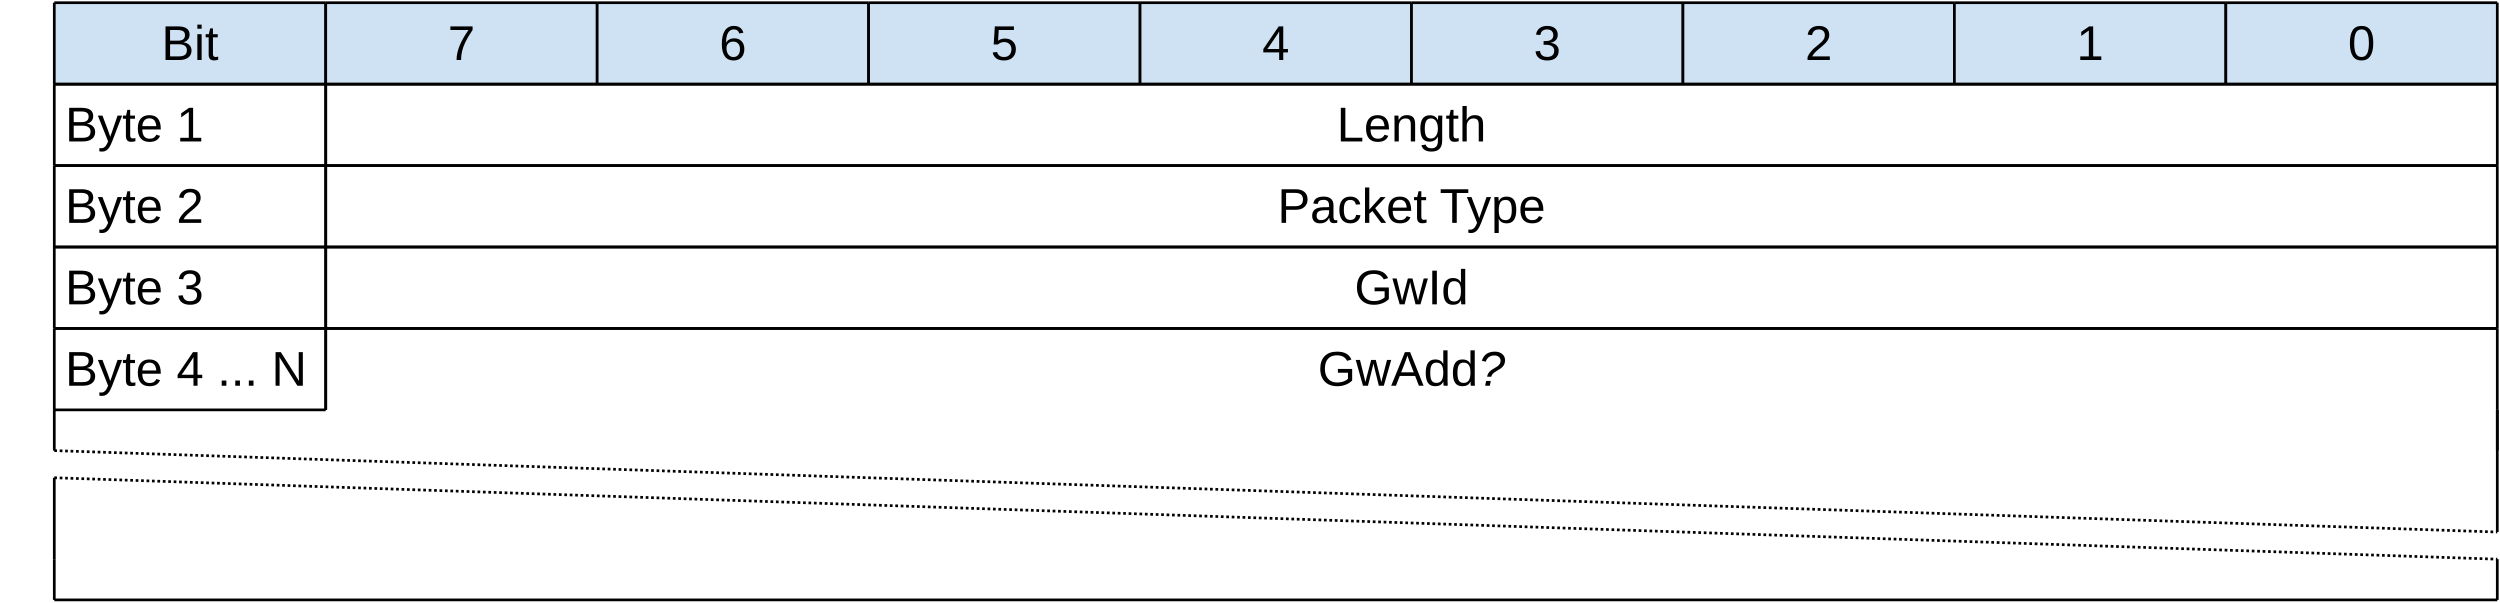
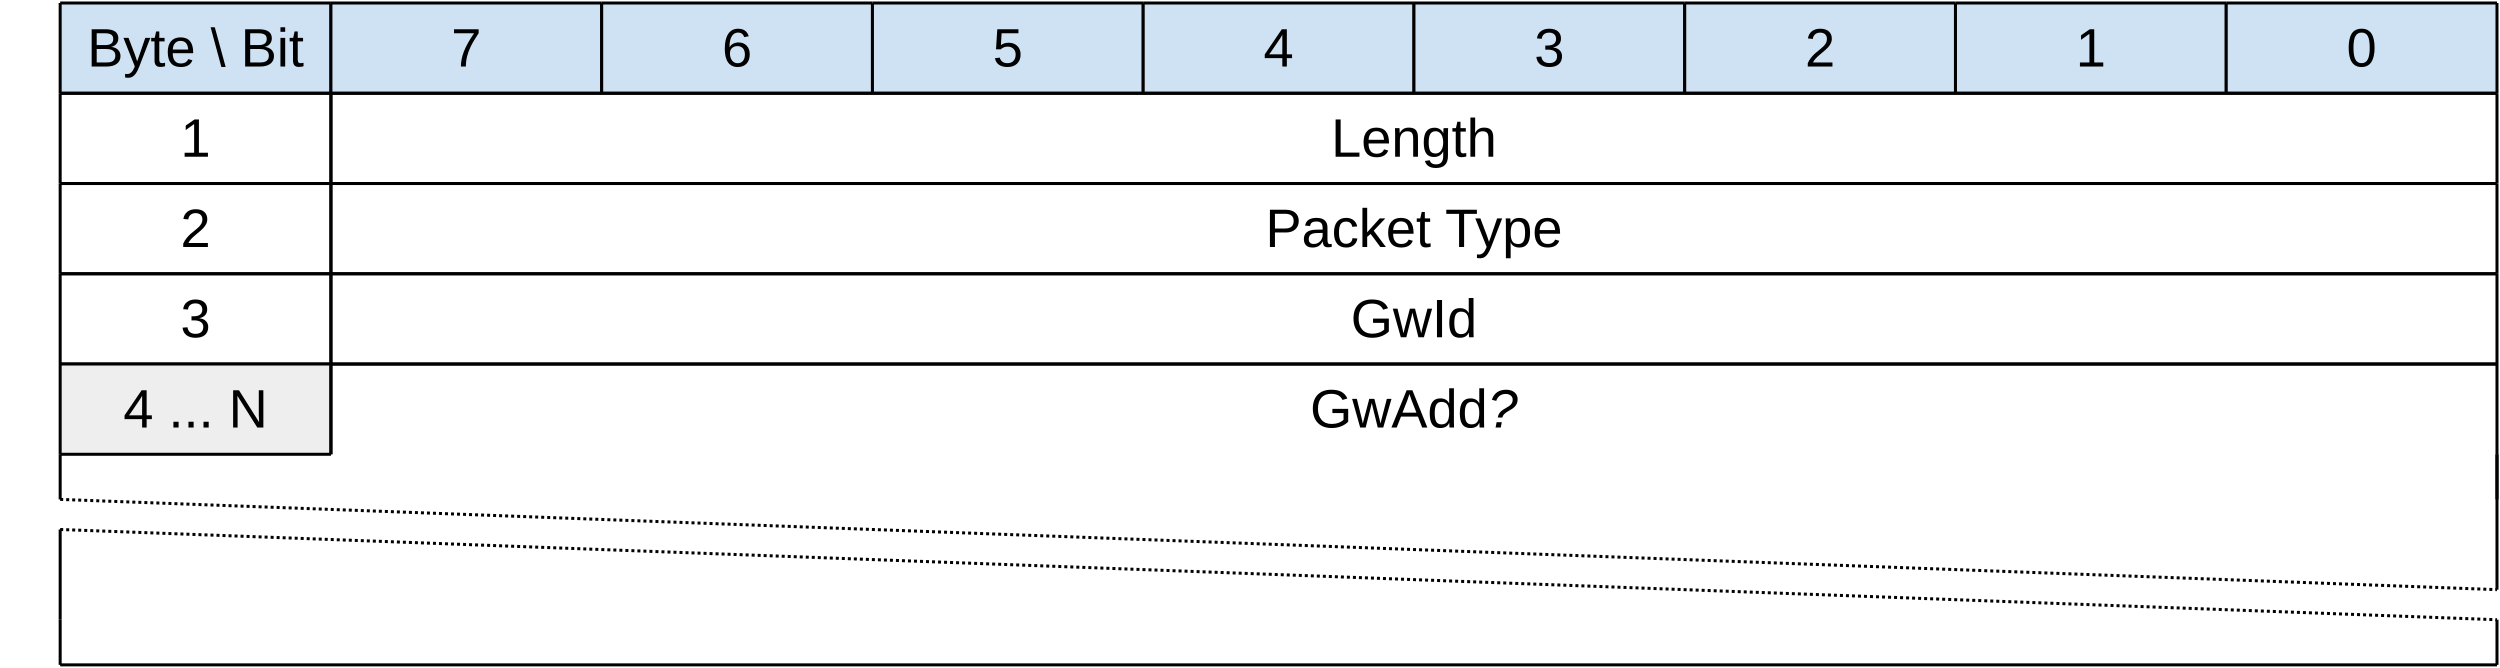
- <svg xmlns="http://www.w3.org/2000/svg" version="1.0" width="921" height="222" viewBox="0 0 921 222">
-   <rect x="20" y="1" height="30" width="100" fill="#cfe2f3" />
-   <line x1="20" y1="1" x2="120" y2="1" stroke="#000000" stroke-width="1" />
-   <line x1="20" y1="31" x2="120" y2="31" stroke="#000000" stroke-width="1" />
-   <line x1="120" y1="1" x2="120" y2="31" stroke="#000000" stroke-width="1" />
+ <svg xmlns="http://www.w3.org/2000/svg" version="1.0" width="831" height="222" viewBox="0 0 831 222">
+   <rect x="20" y="1" height="30" width="90" fill="#cfe2f3" />
+   <line x1="20" y1="1" x2="110" y2="1" stroke="#000000" stroke-width="1" />
+   <line x1="20" y1="31" x2="110" y2="31" stroke="#000000" stroke-width="1" />
+   <line x1="110" y1="1" x2="110" y2="31" stroke="#000000" stroke-width="1" />
  <line x1="20" y1="1" x2="20" y2="31" stroke="#000000" stroke-width="1" />
-   <text font-size="18" font-family="Arial" x="70" y="17" text-anchor="middle" dominant-baseline="middle">Bit</text>
-   <rect x="120" y="1" height="30" width="100" fill="#cfe2f3" />
-   <line x1="120" y1="1" x2="220" y2="1" stroke="#000000" stroke-width="1" />
-   <line x1="120" y1="31" x2="220" y2="31" stroke="#000000" stroke-width="1" />
-   <line x1="220" y1="1" x2="220" y2="31" stroke="#000000" stroke-width="1" />
-   <line x1="120" y1="1" x2="120" y2="31" stroke="#000000" stroke-width="1" />
-   <text font-size="18" font-family="Arial" x="170" y="17" text-anchor="middle" dominant-baseline="middle">7</text>
-   <rect x="220" y="1" height="30" width="100" fill="#cfe2f3" />
-   <line x1="220" y1="1" x2="320" y2="1" stroke="#000000" stroke-width="1" />
-   <line x1="220" y1="31" x2="320" y2="31" stroke="#000000" stroke-width="1" />
-   <line x1="320" y1="1" x2="320" y2="31" stroke="#000000" stroke-width="1" />
-   <line x1="220" y1="1" x2="220" y2="31" stroke="#000000" stroke-width="1" />
-   <text font-size="18" font-family="Arial" x="270" y="17" text-anchor="middle" dominant-baseline="middle">6</text>
-   <rect x="320" y="1" height="30" width="100" fill="#cfe2f3" />
-   <line x1="320" y1="1" x2="420" y2="1" stroke="#000000" stroke-width="1" />
-   <line x1="320" y1="31" x2="420" y2="31" stroke="#000000" stroke-width="1" />
-   <line x1="420" y1="1" x2="420" y2="31" stroke="#000000" stroke-width="1" />
-   <line x1="320" y1="1" x2="320" y2="31" stroke="#000000" stroke-width="1" />
-   <text font-size="18" font-family="Arial" x="370" y="17" text-anchor="middle" dominant-baseline="middle">5</text>
-   <rect x="420" y="1" height="30" width="100" fill="#cfe2f3" />
-   <line x1="420" y1="1" x2="520" y2="1" stroke="#000000" stroke-width="1" />
-   <line x1="420" y1="31" x2="520" y2="31" stroke="#000000" stroke-width="1" />
-   <line x1="520" y1="1" x2="520" y2="31" stroke="#000000" stroke-width="1" />
-   <line x1="420" y1="1" x2="420" y2="31" stroke="#000000" stroke-width="1" />
-   <text font-size="18" font-family="Arial" x="470" y="17" text-anchor="middle" dominant-baseline="middle">4</text>
-   <rect x="520" y="1" height="30" width="100" fill="#cfe2f3" />
-   <line x1="520" y1="1" x2="620" y2="1" stroke="#000000" stroke-width="1" />
-   <line x1="520" y1="31" x2="620" y2="31" stroke="#000000" stroke-width="1" />
-   <line x1="620" y1="1" x2="620" y2="31" stroke="#000000" stroke-width="1" />
-   <line x1="520" y1="1" x2="520" y2="31" stroke="#000000" stroke-width="1" />
-   <text font-size="18" font-family="Arial" x="570" y="17" text-anchor="middle" dominant-baseline="middle">3</text>
-   <rect x="620" y="1" height="30" width="100" fill="#cfe2f3" />
-   <line x1="620" y1="1" x2="720" y2="1" stroke="#000000" stroke-width="1" />
-   <line x1="620" y1="31" x2="720" y2="31" stroke="#000000" stroke-width="1" />
-   <line x1="720" y1="1" x2="720" y2="31" stroke="#000000" stroke-width="1" />
-   <line x1="620" y1="1" x2="620" y2="31" stroke="#000000" stroke-width="1" />
-   <text font-size="18" font-family="Arial" x="670" y="17" text-anchor="middle" dominant-baseline="middle">2</text>
-   <rect x="720" y="1" height="30" width="100" fill="#cfe2f3" />
-   <line x1="720" y1="1" x2="820" y2="1" stroke="#000000" stroke-width="1" />
-   <line x1="720" y1="31" x2="820" y2="31" stroke="#000000" stroke-width="1" />
-   <line x1="820" y1="1" x2="820" y2="31" stroke="#000000" stroke-width="1" />
-   <line x1="720" y1="1" x2="720" y2="31" stroke="#000000" stroke-width="1" />
-   <text font-size="18" font-family="Arial" x="770" y="17" text-anchor="middle" dominant-baseline="middle">1</text>
-   <rect x="820" y="1" height="30" width="100" fill="#cfe2f3" />
-   <line x1="820" y1="1" x2="920" y2="1" stroke="#000000" stroke-width="1" />
-   <line x1="820" y1="31" x2="920" y2="31" stroke="#000000" stroke-width="1" />
-   <line x1="920" y1="1" x2="920" y2="31" stroke="#000000" stroke-width="1" />
-   <line x1="820" y1="1" x2="820" y2="31" stroke="#000000" stroke-width="1" />
-   <text font-size="18" font-family="Arial" x="870" y="17" text-anchor="middle" dominant-baseline="middle">0</text>
+   <text font-size="18" font-family="Arial" x="65" y="17" text-anchor="middle" dominant-baseline="middle">Byte \ Bit</text>
+   <rect x="110" y="1" height="30" width="90" fill="#cfe2f3" />
+   <line x1="110" y1="1" x2="200" y2="1" stroke="#000000" stroke-width="1" />
+   <line x1="110" y1="31" x2="200" y2="31" stroke="#000000" stroke-width="1" />
+   <line x1="200" y1="1" x2="200" y2="31" stroke="#000000" stroke-width="1" />
+   <line x1="110" y1="1" x2="110" y2="31" stroke="#000000" stroke-width="1" />
+   <text font-size="18" font-family="Arial" x="155" y="17" text-anchor="middle" dominant-baseline="middle">7</text>
+   <rect x="200" y="1" height="30" width="90" fill="#cfe2f3" />
+   <line x1="200" y1="1" x2="290" y2="1" stroke="#000000" stroke-width="1" />
+   <line x1="200" y1="31" x2="290" y2="31" stroke="#000000" stroke-width="1" />
+   <line x1="290" y1="1" x2="290" y2="31" stroke="#000000" stroke-width="1" />
+   <line x1="200" y1="1" x2="200" y2="31" stroke="#000000" stroke-width="1" />
+   <text font-size="18" font-family="Arial" x="245" y="17" text-anchor="middle" dominant-baseline="middle">6</text>
+   <rect x="290" y="1" height="30" width="90" fill="#cfe2f3" />
+   <line x1="290" y1="1" x2="380" y2="1" stroke="#000000" stroke-width="1" />
+   <line x1="290" y1="31" x2="380" y2="31" stroke="#000000" stroke-width="1" />
+   <line x1="380" y1="1" x2="380" y2="31" stroke="#000000" stroke-width="1" />
+   <line x1="290" y1="1" x2="290" y2="31" stroke="#000000" stroke-width="1" />
+   <text font-size="18" font-family="Arial" x="335" y="17" text-anchor="middle" dominant-baseline="middle">5</text>
+   <rect x="380" y="1" height="30" width="90" fill="#cfe2f3" />
+   <line x1="380" y1="1" x2="470" y2="1" stroke="#000000" stroke-width="1" />
+   <line x1="380" y1="31" x2="470" y2="31" stroke="#000000" stroke-width="1" />
+   <line x1="470" y1="1" x2="470" y2="31" stroke="#000000" stroke-width="1" />
+   <line x1="380" y1="1" x2="380" y2="31" stroke="#000000" stroke-width="1" />
+   <text font-size="18" font-family="Arial" x="425" y="17" text-anchor="middle" dominant-baseline="middle">4</text>
+   <rect x="470" y="1" height="30" width="90" fill="#cfe2f3" />
+   <line x1="470" y1="1" x2="560" y2="1" stroke="#000000" stroke-width="1" />
+   <line x1="470" y1="31" x2="560" y2="31" stroke="#000000" stroke-width="1" />
+   <line x1="560" y1="1" x2="560" y2="31" stroke="#000000" stroke-width="1" />
+   <line x1="470" y1="1" x2="470" y2="31" stroke="#000000" stroke-width="1" />
+   <text font-size="18" font-family="Arial" x="515" y="17" text-anchor="middle" dominant-baseline="middle">3</text>
+   <rect x="560" y="1" height="30" width="90" fill="#cfe2f3" />
+   <line x1="560" y1="1" x2="650" y2="1" stroke="#000000" stroke-width="1" />
+   <line x1="560" y1="31" x2="650" y2="31" stroke="#000000" stroke-width="1" />
+   <line x1="650" y1="1" x2="650" y2="31" stroke="#000000" stroke-width="1" />
+   <line x1="560" y1="1" x2="560" y2="31" stroke="#000000" stroke-width="1" />
+   <text font-size="18" font-family="Arial" x="605" y="17" text-anchor="middle" dominant-baseline="middle">2</text>
+   <rect x="650" y="1" height="30" width="90" fill="#cfe2f3" />
+   <line x1="650" y1="1" x2="740" y2="1" stroke="#000000" stroke-width="1" />
+   <line x1="650" y1="31" x2="740" y2="31" stroke="#000000" stroke-width="1" />
+   <line x1="740" y1="1" x2="740" y2="31" stroke="#000000" stroke-width="1" />
+   <line x1="650" y1="1" x2="650" y2="31" stroke="#000000" stroke-width="1" />
+   <text font-size="18" font-family="Arial" x="695" y="17" text-anchor="middle" dominant-baseline="middle">1</text>
+   <rect x="740" y="1" height="30" width="90" fill="#cfe2f3" />
+   <line x1="740" y1="1" x2="830" y2="1" stroke="#000000" stroke-width="1" />
+   <line x1="740" y1="31" x2="830" y2="31" stroke="#000000" stroke-width="1" />
+   <line x1="830" y1="1" x2="830" y2="31" stroke="#000000" stroke-width="1" />
+   <line x1="740" y1="1" x2="740" y2="31" stroke="#000000" stroke-width="1" />
+   <text font-size="18" font-family="Arial" x="785" y="17" text-anchor="middle" dominant-baseline="middle">0</text>
  <text font-size="18" font-family="Arial" x="15" y="16" text-anchor="end"> </text>
  <text font-size="18" font-family="Arial" x="15" y="46" text-anchor="end"> </text>
-   <line x1="20" y1="31" x2="120" y2="31" stroke="#000000" stroke-width="1" />
-   <line x1="20" y1="61" x2="120" y2="61" stroke="#000000" stroke-width="1" />
-   <line x1="120" y1="31" x2="120" y2="61" stroke="#000000" stroke-width="1" />
+   <line x1="20" y1="31" x2="110" y2="31" stroke="#000000" stroke-width="1" />
+   <line x1="20" y1="61" x2="110" y2="61" stroke="#000000" stroke-width="1" />
+   <line x1="110" y1="31" x2="110" y2="61" stroke="#000000" stroke-width="1" />
  <line x1="20" y1="31" x2="20" y2="61" stroke="#000000" stroke-width="1" />
-   <text font-size="18" font-family="Arial" x="24" y="47" text-anchor="start" dominant-baseline="middle">Byte 1</text>
-   <line x1="120" y1="31" x2="920" y2="31" stroke="#000000" stroke-width="1" />
-   <line x1="120" y1="61" x2="920" y2="61" stroke="#000000" stroke-width="1" />
-   <line x1="920" y1="31" x2="920" y2="61" stroke="#000000" stroke-width="1" />
-   <line x1="120" y1="31" x2="120" y2="61" stroke="#000000" stroke-width="1" />
-   <text font-size="18" font-family="Arial" x="520" y="47" text-anchor="middle" dominant-baseline="middle">Length</text>
+   <text font-size="18" font-family="Arial" x="65" y="47" text-anchor="middle" dominant-baseline="middle">1</text>
+   <line x1="110" y1="31" x2="830" y2="31" stroke="#000000" stroke-width="1" />
+   <line x1="110" y1="61" x2="830" y2="61" stroke="#000000" stroke-width="1" />
+   <line x1="830" y1="31" x2="830" y2="61" stroke="#000000" stroke-width="1" />
+   <line x1="110" y1="31" x2="110" y2="61" stroke="#000000" stroke-width="1" />
+   <text font-size="18" font-family="Arial" x="470" y="47" text-anchor="middle" dominant-baseline="middle">Length</text>
  <text font-size="18" font-family="Arial" x="15" y="76" text-anchor="end"> </text>
-   <line x1="20" y1="61" x2="120" y2="61" stroke="#000000" stroke-width="1" />
-   <line x1="20" y1="91" x2="120" y2="91" stroke="#000000" stroke-width="1" />
-   <line x1="120" y1="61" x2="120" y2="91" stroke="#000000" stroke-width="1" />
+   <line x1="20" y1="61" x2="110" y2="61" stroke="#000000" stroke-width="1" />
+   <line x1="20" y1="91" x2="110" y2="91" stroke="#000000" stroke-width="1" />
+   <line x1="110" y1="61" x2="110" y2="91" stroke="#000000" stroke-width="1" />
  <line x1="20" y1="61" x2="20" y2="91" stroke="#000000" stroke-width="1" />
-   <text font-size="18" font-family="Arial" x="24" y="77" text-anchor="start" dominant-baseline="middle">Byte 2</text>
-   <line x1="120" y1="61" x2="920" y2="61" stroke="#000000" stroke-width="1" />
-   <line x1="120" y1="91" x2="920" y2="91" stroke="#000000" stroke-width="1" />
-   <line x1="920" y1="61" x2="920" y2="91" stroke="#000000" stroke-width="1" />
-   <line x1="120" y1="61" x2="120" y2="91" stroke="#000000" stroke-width="1" />
-   <text font-size="18" font-family="Arial" x="520" y="77" text-anchor="middle" dominant-baseline="middle">Packet Type</text>
+   <text font-size="18" font-family="Arial" x="65" y="77" text-anchor="middle" dominant-baseline="middle">2</text>
+   <line x1="110" y1="61" x2="830" y2="61" stroke="#000000" stroke-width="1" />
+   <line x1="110" y1="91" x2="830" y2="91" stroke="#000000" stroke-width="1" />
+   <line x1="830" y1="61" x2="830" y2="91" stroke="#000000" stroke-width="1" />
+   <line x1="110" y1="61" x2="110" y2="91" stroke="#000000" stroke-width="1" />
+   <text font-size="18" font-family="Arial" x="470" y="77" text-anchor="middle" dominant-baseline="middle">Packet Type</text>
  <text font-size="18" font-family="Arial" x="15" y="106" text-anchor="end"> </text>
-   <line x1="20" y1="91" x2="120" y2="91" stroke="#000000" stroke-width="1" />
-   <line x1="20" y1="121" x2="120" y2="121" stroke="#000000" stroke-width="1" />
-   <line x1="120" y1="91" x2="120" y2="121" stroke="#000000" stroke-width="1" />
+   <line x1="20" y1="91" x2="110" y2="91" stroke="#000000" stroke-width="1" />
+   <line x1="20" y1="121" x2="110" y2="121" stroke="#000000" stroke-width="1" />
+   <line x1="110" y1="91" x2="110" y2="121" stroke="#000000" stroke-width="1" />
  <line x1="20" y1="91" x2="20" y2="121" stroke="#000000" stroke-width="1" />
-   <text font-size="18" font-family="Arial" x="24" y="107" text-anchor="start" dominant-baseline="middle">Byte 3</text>
-   <line x1="120" y1="91" x2="920" y2="91" stroke="#000000" stroke-width="1" />
-   <line x1="120" y1="121" x2="920" y2="121" stroke="#000000" stroke-width="1" />
-   <line x1="920" y1="91" x2="920" y2="121" stroke="#000000" stroke-width="1" />
-   <line x1="120" y1="91" x2="120" y2="121" stroke="#000000" stroke-width="1" />
-   <text font-size="18" font-family="Arial" x="520" y="107" text-anchor="middle" dominant-baseline="middle">GwId</text>
+   <text font-size="18" font-family="Arial" x="65" y="107" text-anchor="middle" dominant-baseline="middle">3</text>
+   <line x1="110" y1="91" x2="830" y2="91" stroke="#000000" stroke-width="1" />
+   <line x1="110" y1="121" x2="830" y2="121" stroke="#000000" stroke-width="1" />
+   <line x1="830" y1="91" x2="830" y2="121" stroke="#000000" stroke-width="1" />
+   <line x1="110" y1="91" x2="110" y2="121" stroke="#000000" stroke-width="1" />
+   <text font-size="18" font-family="Arial" x="470" y="107" text-anchor="middle" dominant-baseline="middle">GwId</text>
  <text font-size="18" font-family="Arial" x="15" y="136" text-anchor="end"> </text>
-   <line x1="20" y1="121" x2="120" y2="121" stroke="#000000" stroke-width="1" />
-   <line x1="20" y1="151" x2="120" y2="151" stroke="#000000" stroke-width="1" />
-   <line x1="120" y1="121" x2="120" y2="151" stroke="#000000" stroke-width="1" />
+   <rect x="20" y="121" height="30" width="90" fill="#eeeeee" />
+   <line x1="20" y1="121" x2="110" y2="121" stroke="#000000" stroke-width="1" />
+   <line x1="20" y1="151" x2="110" y2="151" stroke="#000000" stroke-width="1" />
+   <line x1="110" y1="121" x2="110" y2="151" stroke="#000000" stroke-width="1" />
  <line x1="20" y1="121" x2="20" y2="151" stroke="#000000" stroke-width="1" />
-   <text font-size="18" font-family="Arial" x="24" y="137" text-anchor="start" dominant-baseline="middle">Byte 4 ... N</text>
-   <line x1="120" y1="121" x2="920" y2="121" stroke="#000000" stroke-width="1" />
-   <line x1="920" y1="121" x2="920" y2="151" stroke="#000000" stroke-width="1" />
-   <line x1="120" y1="121" x2="120" y2="151" stroke="#000000" stroke-width="1" />
-   <text font-size="18" font-family="Arial" x="520" y="137" text-anchor="middle" dominant-baseline="middle">GwAdd<tspan font-style="italic" font-size="18" font-family="Arial" dominant-baseline="middle">?</tspan>
+   <text font-size="18" font-family="Arial" x="65" y="137" text-anchor="middle" dominant-baseline="middle">4 ... N</text>
+   <line x1="110" y1="121" x2="830" y2="121" stroke="#000000" stroke-width="1" />
+   <line x1="830" y1="121" x2="830" y2="151" stroke="#000000" stroke-width="1" />
+   <line x1="110" y1="121" x2="110" y2="151" stroke="#000000" stroke-width="1" />
+   <text font-size="18" font-family="Arial" x="470" y="137" text-anchor="middle" dominant-baseline="middle">GwAdd<tspan font-style="italic" font-size="18" font-family="Arial" dominant-baseline="middle">?</tspan>
  </text>
  <text font-size="18" font-family="Arial" x="15" y="166" text-anchor="end"> </text>
  <line x1="20" y1="151" x2="20" y2="166" stroke="#000000" stroke-width="1" />
-   <line x1="920" y1="151" x2="920" y2="166" stroke="#000000" stroke-width="1" />
-   <line stroke-dasharray="1,1" x1="20" y1="166" x2="920" y2="196" stroke="#000000" stroke-width="1" />
-   <line x1="920" y1="151" x2="920" y2="196" stroke="#000000" stroke-width="1" />
-   <line stroke-dasharray="1,1" x1="20" y1="176" x2="920" y2="206" stroke="#000000" stroke-width="1" />
+   <line x1="830" y1="151" x2="830" y2="166" stroke="#000000" stroke-width="1" />
+   <line stroke-dasharray="1,1" x1="20" y1="166" x2="830" y2="196" stroke="#000000" stroke-width="1" />
+   <line x1="830" y1="151" x2="830" y2="196" stroke="#000000" stroke-width="1" />
+   <line stroke-dasharray="1,1" x1="20" y1="176" x2="830" y2="206" stroke="#000000" stroke-width="1" />
  <line x1="20" y1="176" x2="20" y2="206" stroke="#000000" stroke-width="1" />
  <line x1="20" y1="206" x2="20" y2="221" stroke="#000000" stroke-width="1" />
-   <line x1="920" y1="206" x2="920" y2="221" stroke="#000000" stroke-width="1" />
+   <line x1="830" y1="206" x2="830" y2="221" stroke="#000000" stroke-width="1" />
  <text font-size="18" font-family="Arial" x="15" y="236" text-anchor="end"> </text>
-   <line x1="20" y1="221" x2="920" y2="221" stroke="#000000" stroke-width="1" />
+   <line x1="20" y1="221" x2="830" y2="221" stroke="#000000" stroke-width="1" />
</svg>
